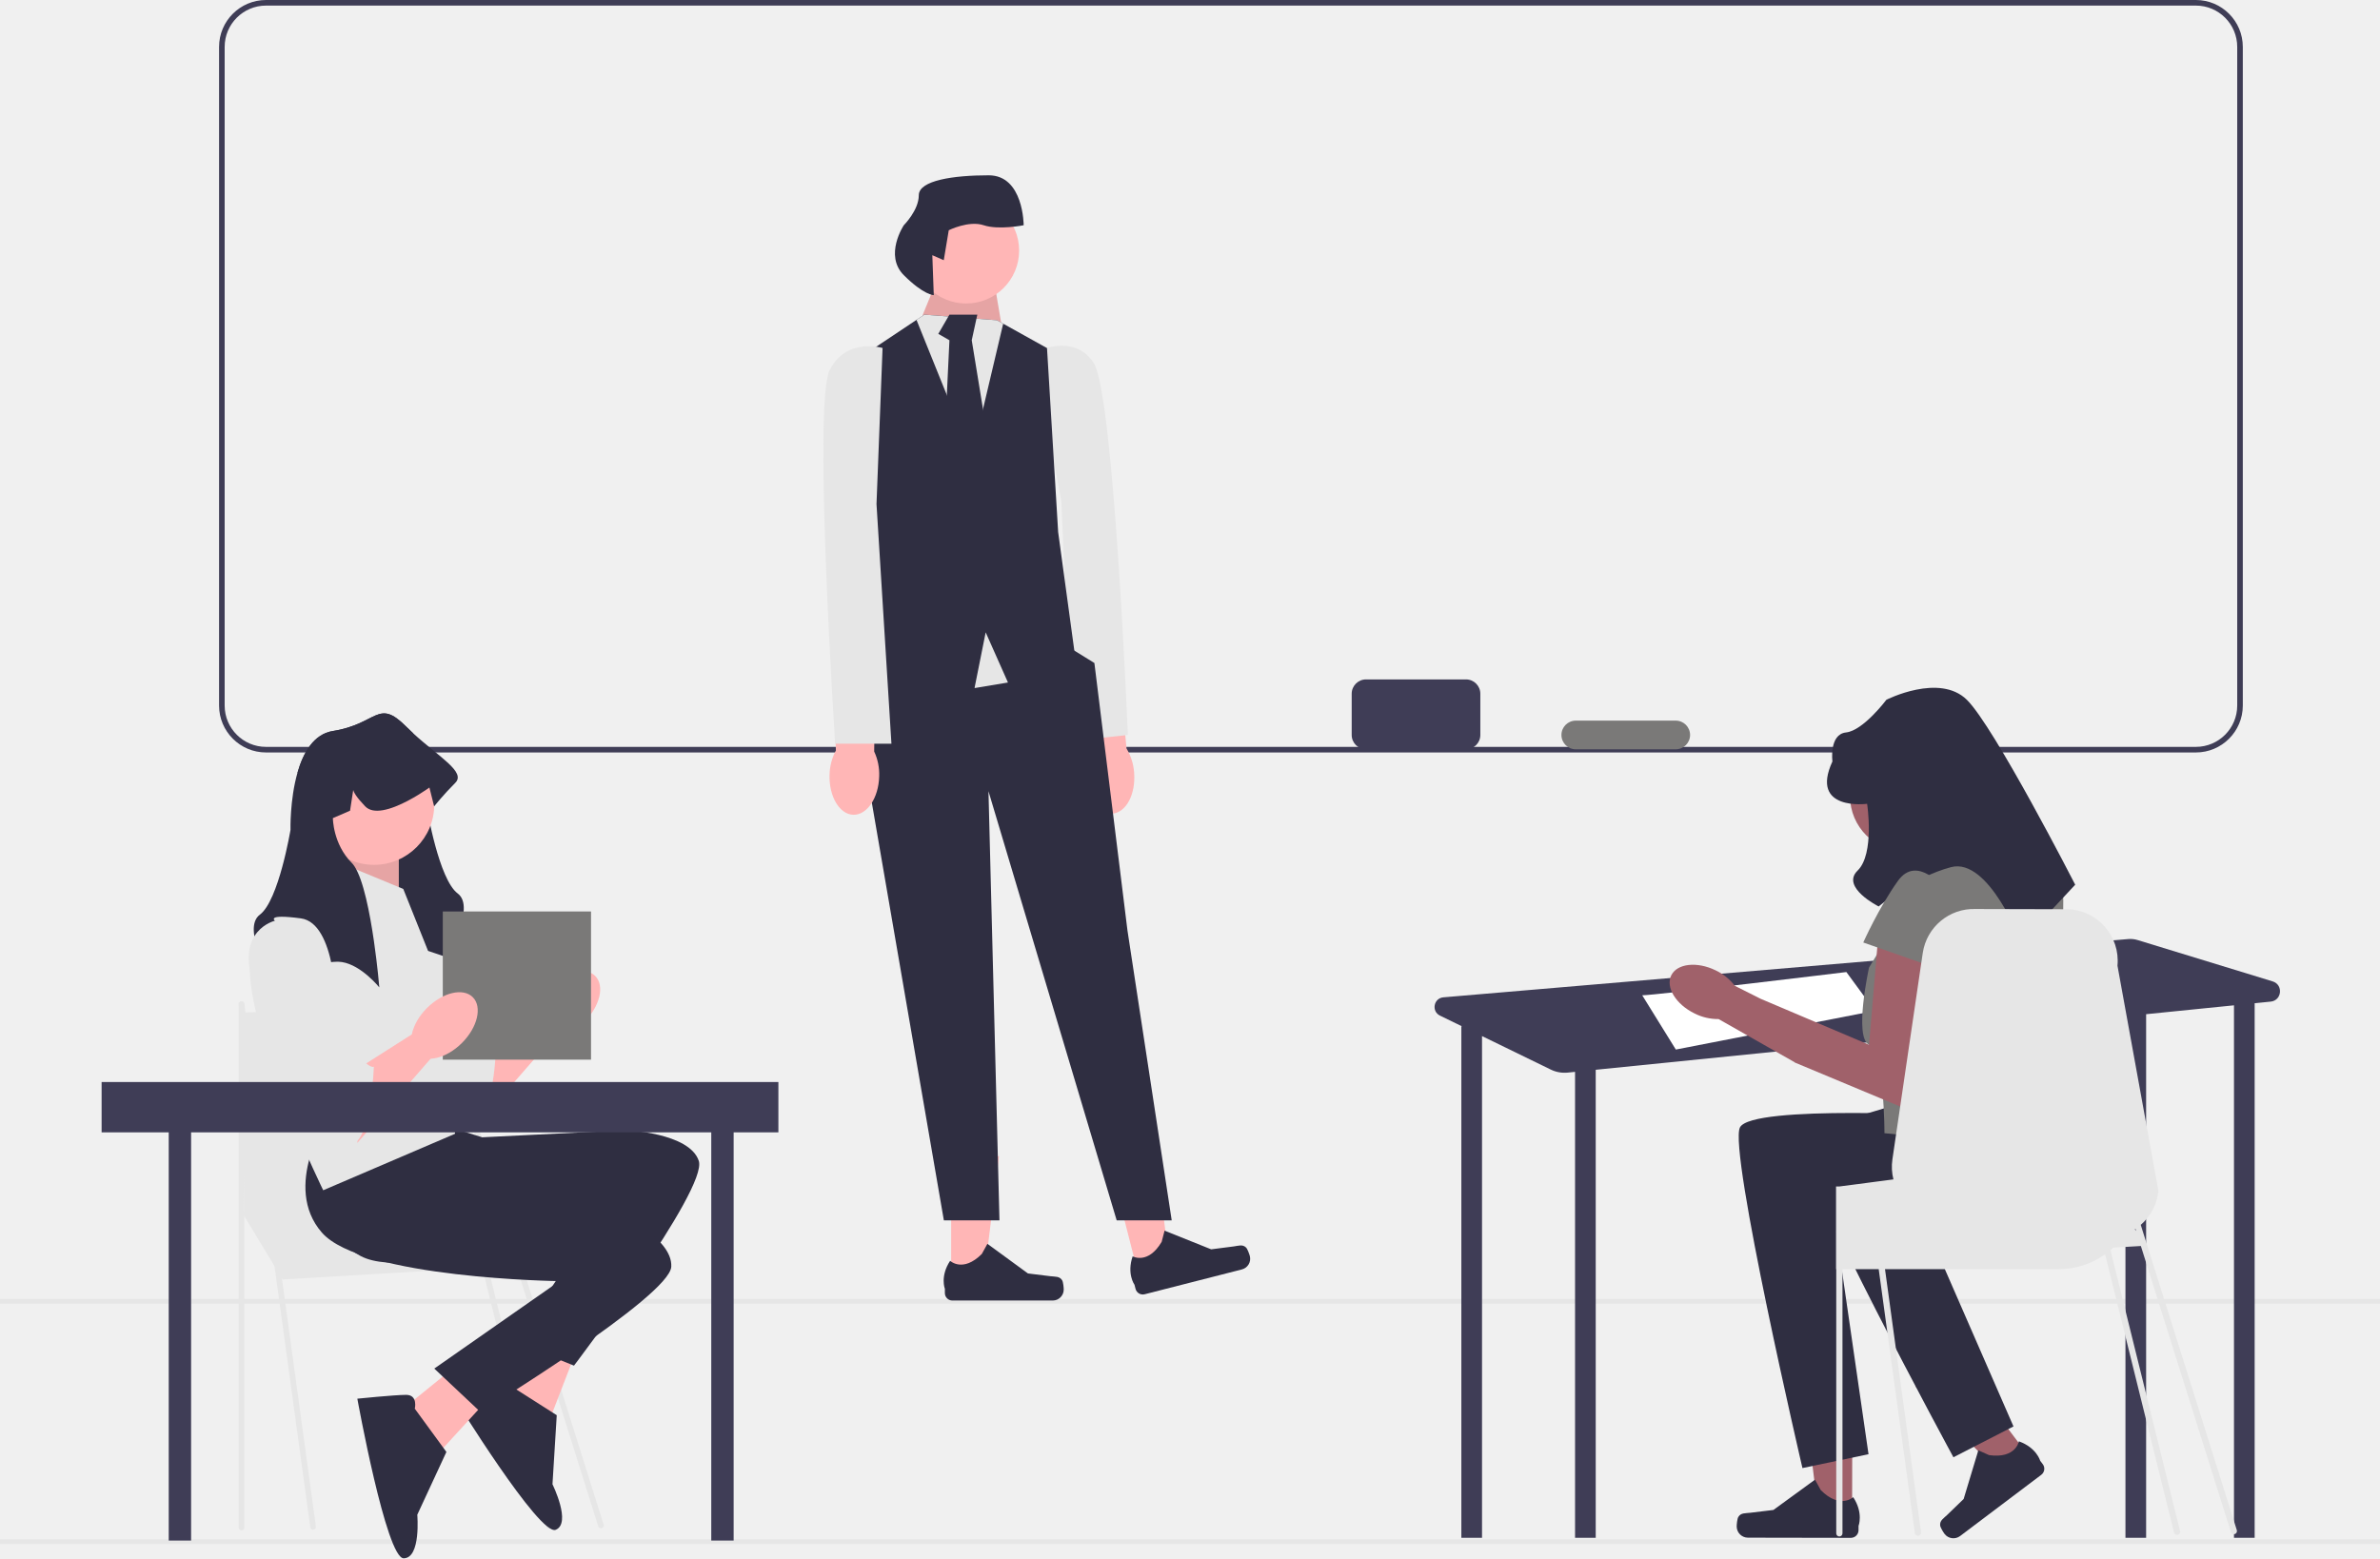
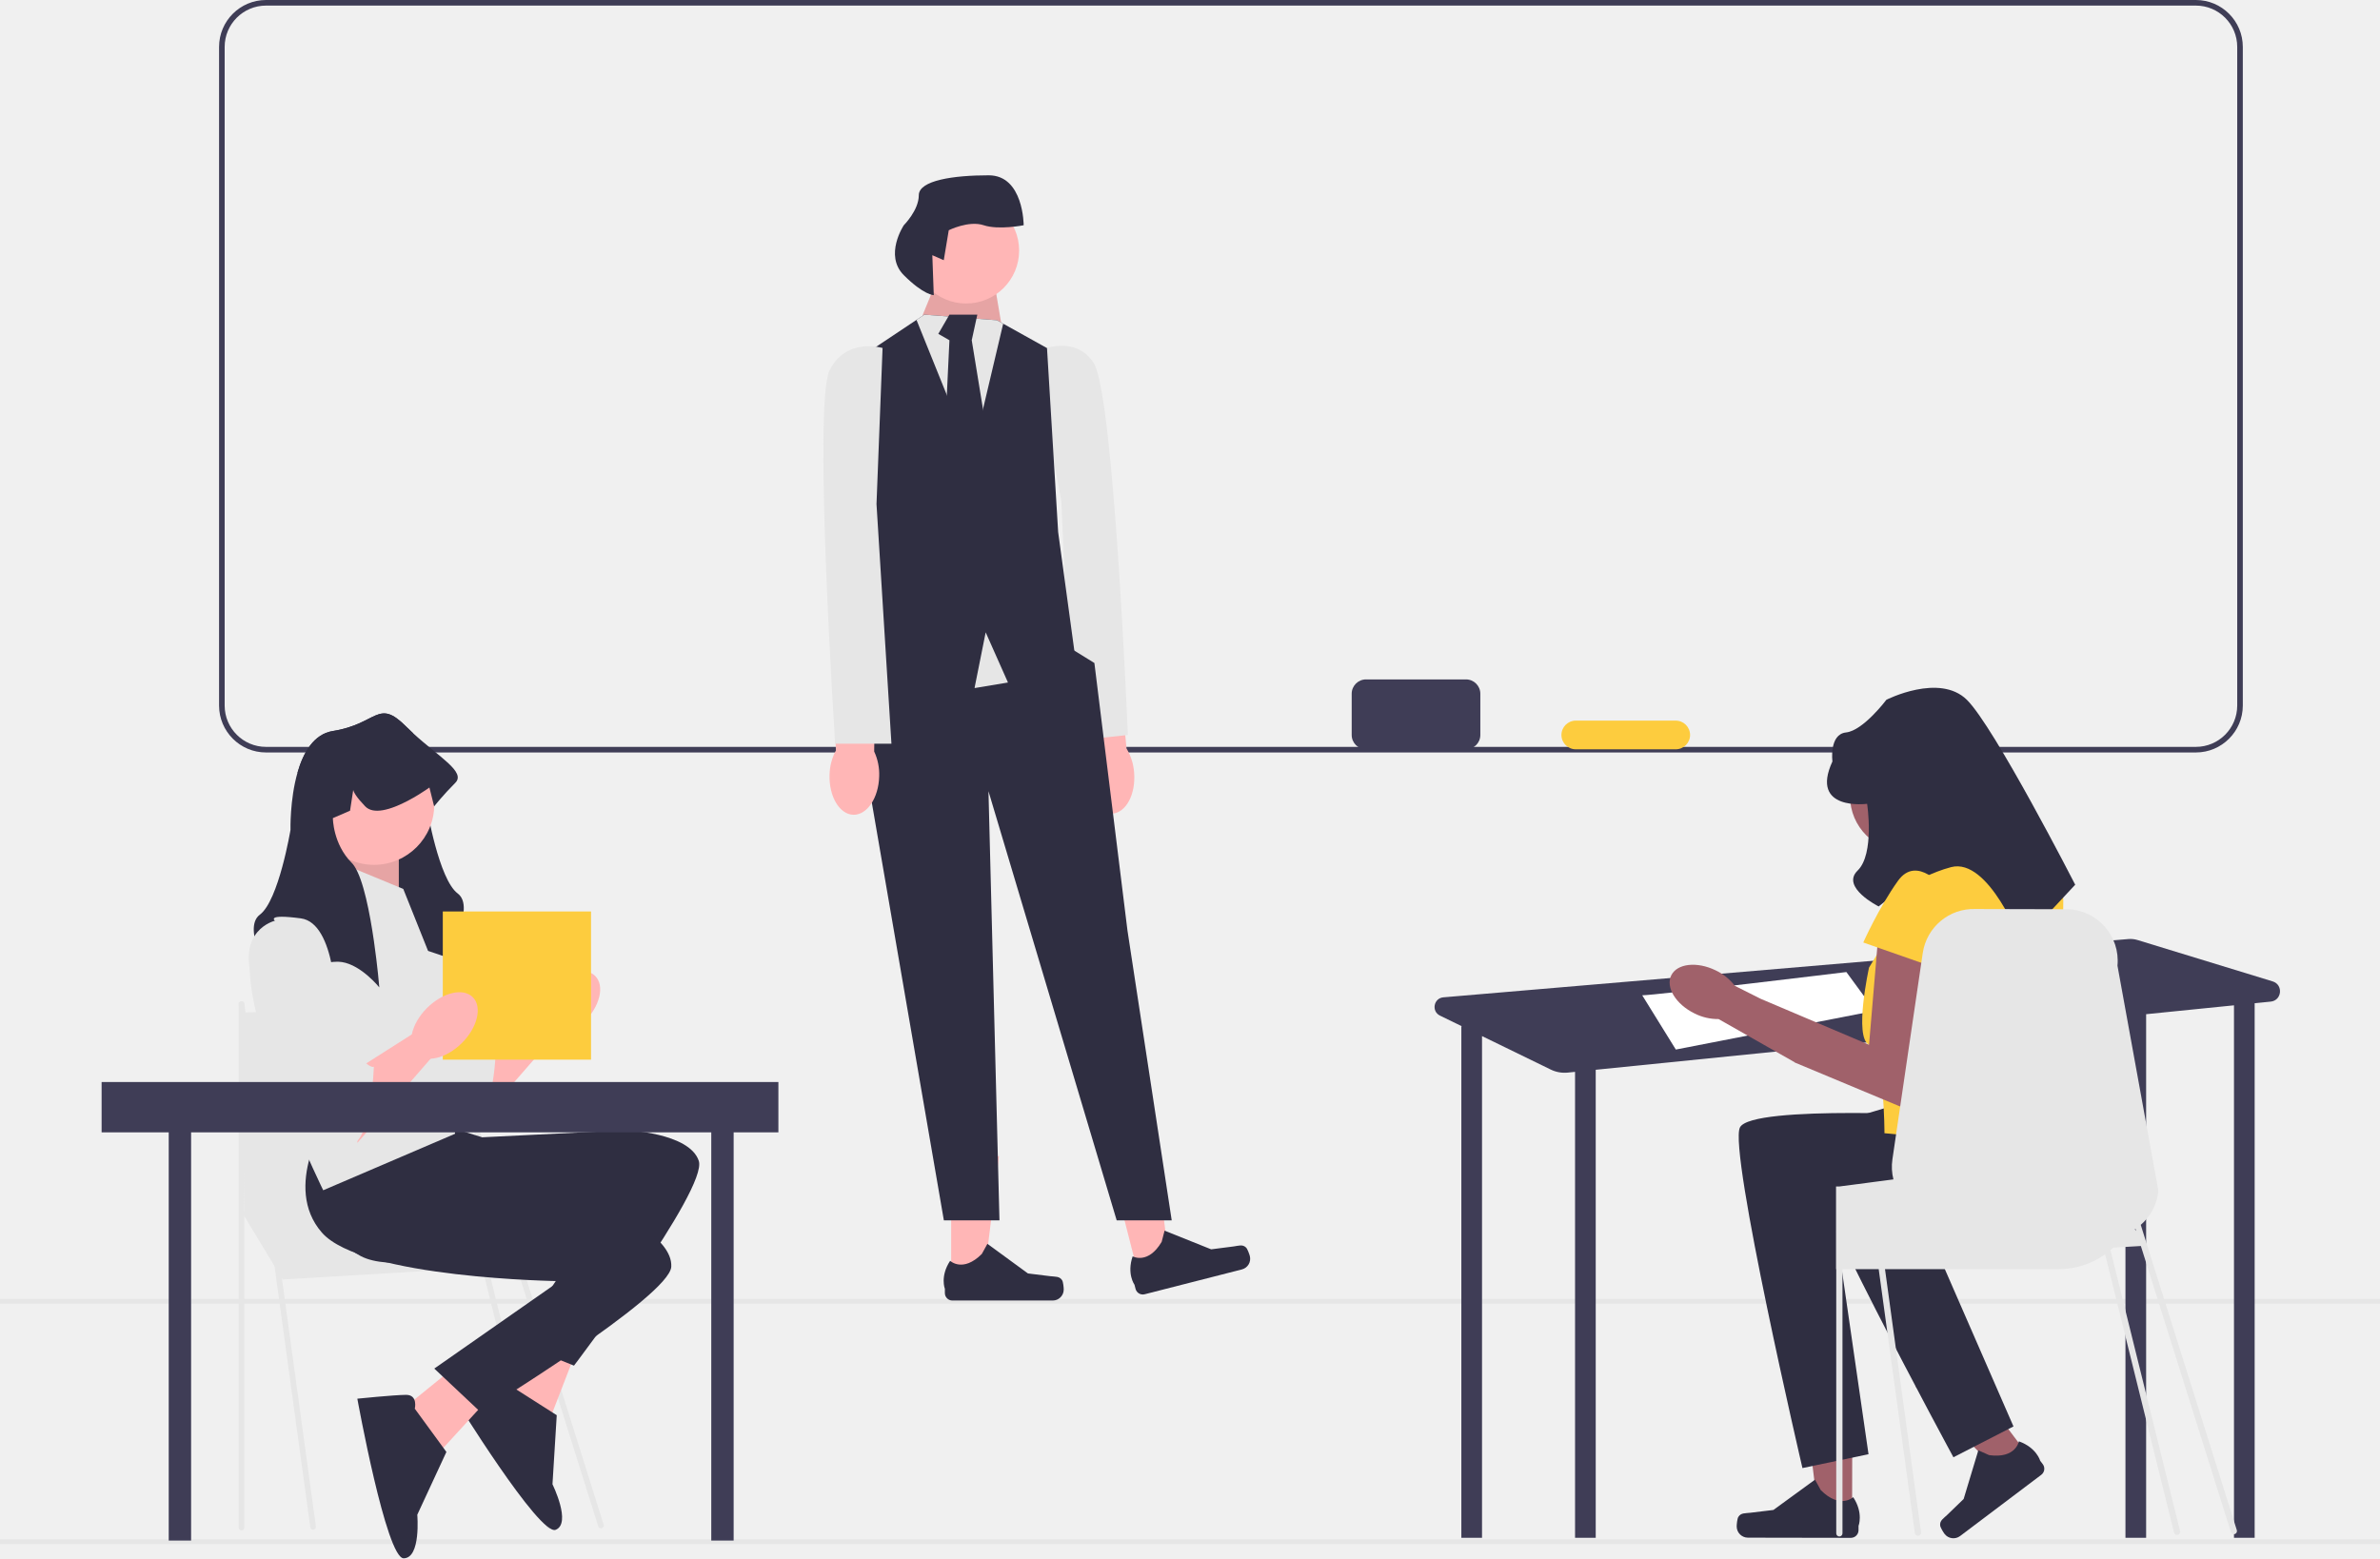
<svg xmlns="http://www.w3.org/2000/svg" width="851.034" height="557.347" viewBox="0 0 851.034 557.347">
  <path d="M785.204,269.129H95.109c-9.25,0-16.775-7.525-16.775-16.776V16.775c0-9.25,7.525-16.775,16.775-16.775H785.204c9.25,0,16.775,7.525,16.775,16.775V252.353c0,9.251-7.525,16.776-16.775,16.776ZM95.109,2c-8.147,0-14.775,6.628-14.775,14.775V252.353c0,8.147,6.628,14.776,14.775,14.776H785.204c8.147,0,14.775-6.629,14.775-14.776V16.775c0-8.147-6.628-14.775-14.775-14.775H95.109Z" fill="#3f3d56" />
  <rect id="uuid-dac6dc9f-03bc-4283-a90c-97bcdcbf45dc" y="550.557" width="851.034" height="1.683" fill="#e6e6e6" />
  <rect id="uuid-2f9646f7-bb94-4523-8d2e-fd8f0877664c" y="464.557" width="851.034" height="1.683" fill="#e6e6e6" />
  <g>
-     <path id="uuid-bb35f39c-94aa-41c4-b5d9-34ca9a9e88f1-56" d="M387.84,277.792c.611,7.68,5.069,13.59,9.957,13.2,4.887-.39,8.353-6.931,7.74-14.613-.203-3.072-1.138-6.051-2.728-8.688l-3-32.507-15.225,1.733,4.574,31.863c-1.153,2.856-1.605,5.946-1.318,9.013Z" fill="#ffb6b6" />
+     <path id="uuid-bb35f39c-94aa-41c4-b5d9-34ca9a9e88f1-20" d="M387.84,277.792c.611,7.68,5.069,13.59,9.957,13.2,4.887-.39,8.353-6.931,7.74-14.613-.203-3.072-1.138-6.051-2.728-8.688l-3-32.507-15.225,1.733,4.574,31.863c-1.153,2.856-1.605,5.946-1.318,9.013Z" fill="#ffb6b6" />
    <path d="M369.653,126.133s14.232-7.534,21.448,3.725c7.216,11.258,12.197,133.021,12.197,133.021l-20.002,2.135-3.792-85.803-9.852-53.078Z" fill="#e6e6e6" />
    <g>
      <polygon points="340.114 458.204 351.701 458.203 357.213 413.509 340.112 413.51 340.114 458.204" fill="#ffb6b6" />
      <path d="M379.814,457.941h0c.361,.608,.551,2.569,.551,3.275h0c0,2.172-1.761,3.933-3.933,3.933h-35.885c-1.482,0-2.683-1.201-2.683-2.683v-1.494s-1.775-4.49,1.88-10.025c0,0,4.542,4.334,11.33-2.454l2.002-3.626,14.489,10.596,8.031,.989c1.757,.216,3.315-.034,4.218,1.489h0Z" fill="#2f2e41" />
    </g>
    <g>
      <polygon points="407.168 456.286 418.395 453.417 412.674 408.749 396.104 412.983 407.168 456.286" fill="#ffb6b6" />
      <path d="M445.568,446.205h0c.5,.499,1.17,2.352,1.345,3.037h0c.538,2.104-.733,4.246-2.837,4.784l-34.768,8.882c-1.436,.367-2.897-.5-3.264-1.935l-.37-1.448s-2.831-3.911-.66-10.178c0,0,5.474,3.074,10.37-5.182l1.042-4.009,16.661,6.681,8.026-1.03c1.756-.225,3.203-.853,4.456,.398l0-0Z" fill="#2f2e41" />
    </g>
    <polygon points="330.527 116.525 329.978 112.538 336.508 96.59 354.449 94.597 358.323 117.428 330.527 116.525" fill="#ffb6b6" />
    <polygon points="330.527 116.525 329.978 112.538 336.508 96.59 354.449 94.597 358.323 117.428 330.527 116.525" opacity=".1" />
    <polygon points="309.596 229.158 301.622 251.086 307.602 263.047 337.505 436.481 357.385 436.481 353.453 282.982 399.303 436.481 418.979 436.481 403.157 332.82 391.329 237.132 384.155 232.7 349.466 213.21 309.596 229.158" fill="#2f2e41" />
    <polygon points="360.43 244.109 348.469 246.102 332.521 208.226 368.404 208.226 360.43 244.109" fill="#e6e6e6" />
    <polygon points="384.352 234.141 360.43 244.109 352.456 226.167 348.469 246.102 306.605 232.626 312.586 208.226 306.605 128.486 327.717 114.412 330.527 112.538 356.443 114.532 358.715 115.768 374.384 124.499 378.371 190.285 384.352 234.141" fill="#2f2e41" />
    <polygon points="358.715 115.768 347.472 163.372 327.717 114.412 330.527 112.538 356.443 114.532 358.715 115.768" fill="#e6e6e6" />
    <polygon points="339.498 112.538 335.511 119.405 339.498 121.694 337.505 163.496 345.479 174.337 353.453 158.315 347.472 121.694 349.466 112.538 339.498 112.538" fill="#2f2e41" />
    <circle cx="345.479" cy="89.613" r="18.938" fill="#ffb6b6" />
    <path d="M333.376,91.274l4.092,1.786,1.786-10.715s7.143-3.572,12.501-1.786,14.287,0,14.287,0c0,0,0-17.858-12.501-17.858s-25.002,1.786-25.002,7.143-5.358,10.715-5.358,10.715c0,0-7.143,10.715,0,17.858,7.143,7.143,10.715,7.143,10.715,7.143l-.52-14.287Z" fill="#2f2e41" />
-     <path id="uuid-97233535-ec91-4408-928f-bf1e5273ca3e-57" d="M296.629,277.232c-.208,7.701,3.598,14.051,8.499,14.183s9.041-6.005,9.248-13.709c.125-3.076-.489-6.138-1.79-8.928l.468-32.642-15.323,.107,1.166,32.168c-1.45,2.717-2.227,5.742-2.268,8.822Z" fill="#ffb6b6" />
+     <path id="uuid-97233535-ec91-4408-928f-bf1e5273ca3e-21" d="M296.629,277.232c-.208,7.701,3.598,14.051,8.499,14.183s9.041-6.005,9.248-13.709c.125-3.076-.489-6.138-1.79-8.928l.468-32.642-15.323,.107,1.166,32.168c-1.45,2.717-2.227,5.742-2.268,8.822Z" fill="#ffb6b6" />
    <path d="M315.586,124.462s-12.958-3.987-18.938,7.974c-5.98,11.961,1.994,133.564,1.994,133.564h20.115l-5.339-85.72,2.168-55.818Z" fill="#e6e6e6" />
  </g>
  <g>
    <path d="M812.657,351.008l-48.322-14.792c-1.069-.327-2.19-.447-3.304-.352l-244.902,20.843c-3.492,.297-4.369,5.007-1.219,6.542l7.845,3.822h-.209v182.952h7.392v-179.452l24.586,11.978c1.881,.916,3.98,1.291,6.062,1.08l2.616-.264v166.659h7.392v-167.405l189.42-19.133v186.539h7.392v-187.285l31.416-3.173v190.459h7.392v-191.205l5.731-.579c4.024-.406,4.579-6.046,.712-7.229Z" fill="#3f3d56" />
    <path d="M587.226,355.982c4.62,0,72.996-8.316,72.996-8.316l10.164,13.86-71.148,13.86-12.012-19.404Z" fill="#fff" />
    <g>
      <polygon points="662.269 542.917 650.39 542.895 644.818 497.064 662.35 497.096 662.269 542.917" fill="#a0616a" />
      <path d="M621.57,542.577h0c-.371,.622-.57,2.633-.571,3.357h0c-.004,2.227,1.798,4.035,4.025,4.039l36.789,.063c1.519,.003,2.753-1.227,2.755-2.746l.003-1.532s1.828-4.6-1.909-10.281c0,0-4.665,4.435-11.611-2.536l-2.046-3.721-14.873,10.838-8.235,.999c-1.802,.219-3.398-.04-4.327,1.519h-0Z" fill="#2f2e41" />
    </g>
    <g>
      <polygon points="726.027 521.605 716.655 528.674 684.925 495.887 698.759 485.453 726.027 521.605" fill="#a0616a" />
      <path d="M693.757,545.615h0c.079,.712,1.122,2.414,1.553,2.986h0c1.325,1.757,3.824,2.107,5.581,.781l29.024-21.895c1.198-.904,1.437-2.609,.533-3.807l-.912-1.208s-1.304-4.715-7.637-6.961c0,0-1.03,6.277-10.661,4.928l-3.831-1.712-5.253,17.411-5.892,5.7c-1.289,1.247-2.702,1.995-2.504,3.778l-0,0Z" fill="#2f2e41" />
    </g>
    <path d="M701.2,284.74c0,10.955-8.881,19.835-19.835,19.835-10.955,0-19.835-8.881-19.835-19.835s8.881-19.835,19.835-19.835,19.835,8.881,19.835,19.835Z" fill="#a0616a" />
    <path d="M699.331,399.107s-73.032-4.134-77.166,4.134,22.348,121.833,22.348,121.833l23.627-4.952-11.526-79.677s60.943,16.14,69.211-3.151c8.268-19.291,5.888-26.475,5.888-26.475l-32.382-11.713Z" fill="#2f2e41" />
    <path d="M718.043,385.229s-71.524,15.333-73.323,24.4,53.781,111.581,53.781,111.581l21.475-11.025-32.192-73.789s63.042-.557,65.912-21.348c2.87-20.791-1.326-27.089-1.326-27.089l-34.327-2.729Z" fill="#2f2e41" />
-     <path d="M726.202,307.472h-34.362l-23.512,38.583s-5.512,24.933,0,27.624c5.512,2.691,5.512,31.628,5.512,31.628l57.874,5.512s8.268-86.811,5.512-95.079c-2.756-8.268-11.024-8.268-11.024-8.268Z" fill="#7a7978" />
+     <path d="M726.202,307.472h-34.362l-23.512,38.583s-5.512,24.933,0,27.624c5.512,2.691,5.512,31.628,5.512,31.628l57.874,5.512s8.268-86.811,5.512-95.079c-2.756-8.268-11.024-8.268-11.024-8.268Z" fill="#fdcc3e" />
    <path d="M671.772,332.965l-3.445,40.715-38.747-16.445-9.248-4.651c-1.811-2.362-4.162-4.256-6.855-5.523-6.697-3.264-13.807-2.455-15.884,1.805-2.077,4.261,1.667,10.36,8.363,13.622,2.658,1.341,5.599,2.025,8.576,1.996l27.058,15.368,.032-.06,.12,.214,42.432,17.722,9.763-53.449-22.165-11.315Z" fill="#a0616a" />
    <path d="M667.638,287.492s-20.669,2.756-12.402-15.158c0,0-1.261-9.711,4.882-10.367s14.41-11.68,14.41-11.68c0,0,18.955-9.646,28.769,0,9.814,9.646,38.751,66.142,38.751,66.142l-19.291,20.669s-11.598-30.489-25.09-26.957c-13.493,3.532-25.894,14.062-25.894,14.062,0,0-13.693-6.853-7.535-12.825,6.157-5.973,3.401-23.886,3.401-23.886Z" fill="#2f2e41" />
-     <path d="M695.197,317.807s-9.646-12.402-16.536-2.756c-6.89,9.646-12.402,22.047-12.402,22.047l27.559,9.646,1.378-28.937Z" fill="#7a7978" />
+     <path d="M695.197,317.807s-9.646-12.402-16.536-2.756c-6.89,9.646-12.402,22.047-12.402,22.047l27.559,9.646,1.378-28.937Z" fill="#fdcc3e" />
    <path d="M799.836,547.279l-32.019-101.77,.005-0h.074l-.129-.166-.003-.004-2.281-7.249,.001-.001c3.474-2.994,5.84-7.272,6.311-12.197l-14.636-80.499c1.007-10.571-7.096-19.811-17.713-20.189l-33.024-.083c-9.388-.333-17.519,6.449-18.887,15.745l-.73,4.934-10.118,68.829c-.37,2.476-.222,4.916,.36,7.198l-7.281,.952-2.208,.296-8.732,1.137-.028,.009-1.09,.139h-1.183v29.568h.074v94.507c0,.61,.499,1.109,1.109,1.109,.619,0,1.118-.499,1.118-1.109v-94.507h12.954l12.927,94.396c.083,.554,.554,.961,1.109,.961,.046,0,.102,0,.148-.009,.61-.083,1.035-.647,.952-1.257l-12.881-94.091h62.157c6.172,0,11.891-1.959,16.547-5.312l24.645,99.535c.128,.504,.581,.838,1.078,.838,.091,0,.183-.011,.275-.034,.596-.152,.956-.758,.804-1.353l-24.883-100.497c.331-.276,.662-.57,.975-.873l9.893-.582,32.186,102.3c.149,.475,.588,.779,1.061,.779,.111,0,.223-.017,.334-.052,.586-.185,.912-.81,.728-1.396Zm-36.468-107.61c.083-.046,.157-.102,.231-.148l.001-0,.238,.756-.469-.607Z" fill="#e6e6e6" />
  </g>
  <g>
    <g>
      <polygon points="171.565 374.775 193.114 361.071 201.875 366.355 171.565 401.183 171.565 374.775" fill="#ffb6b6" />
      <path d="M142.097,321.733s-14.313,3.368-7.577,22.732,28.626,59.778,35.361,57.252c6.736-2.526,7.577-27.784,7.577-27.784,0,0-.842,.842-4.21-2.526-3.368-3.368-3.368-1.83-3.368-5.546s-2.755-6.47-2.755-6.47l-3.139-6.507s0-30.31-12.629-31.994c-12.629-1.684-9.261,.842-9.261,.842Z" fill="#e6e6e6" />
      <ellipse cx="202.717" cy="359.199" rx="14.313" ry="8.84" transform="translate(-194.6175 248.5495) rotate(-45)" fill="#ffb6b6" />
    </g>
    <g>
      <polygon points="86.348 433.29 101.052 457.628 186.741 452.557 163.925 423.149 86.348 433.29" fill="#e6e6e6" />
      <path d="M111.952,547.12c-.499,0-.934-.368-1.003-.876l-25.605-187.007c-.076-.555,.312-1.067,.867-1.142,.555-.08,1.066,.312,1.142,.867l25.605,187.007c.076,.555-.312,1.067-.867,1.142-.047,.006-.093,.009-.139,.009Z" fill="#e6e6e6" />
      <path d="M86.348,547.358c-.56,0-1.014-.454-1.014-1.014v-187.209c0-.56,.454-1.014,1.014-1.014,.56,0,1.014,.454,1.014,1.014v187.209c0,.56-.454,1.014-1.014,1.014Z" fill="#e6e6e6" />
      <path d="M214.882,546.613c-.431,0-.831-.277-.967-.71l-60.591-192.584c-.168-.534,.129-1.104,.663-1.272,.534-.167,1.104,.129,1.272,.663l60.591,192.584c.168,.534-.129,1.104-.663,1.272-.101,.032-.204,.047-.305,.047Z" fill="#e6e6e6" />
      <path d="M196.374,546.85c-.453,0-.865-.305-.982-.764l-42.084-169.969c-.138-.543,.19-1.095,.733-1.233,.544-.137,1.095,.19,1.233,.733l42.084,169.969c.138,.543-.19,1.095-.733,1.233-.084,.021-.168,.031-.251,.031Z" fill="#e6e6e6" />
      <polygon points="86.348 362.117 156.573 361.037 169.502 434.811 87.362 434.811 86.348 362.117" fill="#e6e6e6" />
    </g>
    <g>
      <polygon points="194.266 470.597 176.568 501.755 197.117 506.279 205.684 484.118 194.266 470.597" fill="#ffb6b6" />
      <path d="M182.925,495.873s-.688-5.081-4.731-3.469-15.711,7.605-15.711,7.605c0,0,30.434,49.451,36.209,47.147,5.776-2.304-1.138-16.282-1.138-16.282l1.526-24.709-16.155-10.293Z" fill="#2f2e41" />
      <path d="M115.997,410.136s-6.315,29.047,13.05,39.15c19.365,10.103,85.457-14.734,85.457-14.734l-30.31,45.415,21.049,8.469s47.991-63.146,44.623-73.249c-3.368-10.103-26.1-10.945-26.1-10.945l-51.358,2.526-13.471-4.21-42.939,7.577Z" fill="#2f2e41" />
    </g>
    <g>
      <polygon points="168.084 484.425 140.261 507.008 157.755 518.699 173.798 501.174 168.084 484.425" fill="#ffb6b6" />
      <path d="M148.322,503.842s1.208-4.983-3.144-4.952-17.402,1.367-17.402,1.367c0,0,10.353,57.135,16.571,57.091,6.218-.044,4.865-15.58,4.865-15.58l10.412-22.459-11.302-15.466Z" fill="#2f2e41" />
      <path d="M117.181,399.629s-16.451,24.758-2.091,41.215c14.361,16.457,84.96,17.372,84.96,17.372l-44.758,31.272,16.524,15.548s67.678-41.354,68.218-51.99c.54-10.636-20.328-19.692-20.328-19.692l-48.757-16.336-11.016-8.823-42.753-8.567Z" fill="#2f2e41" />
    </g>
    <path d="M159.443,342.284s-15.997-5.894-23.574-5.894c-.724,0-1.44,.084-2.155,.236-4.85,1.027-9.312,5.195-11.45,7.468-.834,.892-1.313,1.49-1.313,1.49,0,0,.051-.581,.152-1.6,.497-5.355,2.332-22.926,5.624-34.174,1.179-4.016,2.534-7.224,4.092-8.781,3.629-3.637,5.304-7.998,6.079-11.248,.657-2.787,.657-4.749,.657-4.749l-6.138-2.644-1.137-7.426c-.202,.876-1.137,2.585-4.277,5.86-.269,.278-.564,.514-.876,.716-4.53,2.846-13.766-2.105-18.742-5.22,2.071-7.199,5.826-13.783,12.646-14.86,15.997-2.526,15.997-11.787,26.1-1.684,.834,.834,1.675,1.633,2.517,2.408,3.233,6.18,4.412,14.465,4.833,20.223,.303,4.033,.227,6.837,.227,6.837,0,0,4.21,25.258,10.945,30.31,6.736,5.052-4.21,22.732-4.21,22.732Z" fill="#2f2e41" />
    <polygon points="128.292 301.871 116.915 318.558 142.605 325.446 142.605 301.871 128.292 301.871" fill="#ffb6b6" />
    <polygon points="128.292 301.871 116.915 318.558 142.605 325.446 142.605 301.871 128.292 301.871" opacity=".1" />
    <path d="M144.202,317.944l-24.416-10.103s-32.836,14.313-30.31,42.097c2.526,27.784,26.1,75.775,26.1,75.775l47.149-20.207-5.052-53.884-13.471-33.678Z" fill="#e6e6e6" />
    <circle cx="133.734" cy="287.78" r="21.541" fill="#ffb6b6" />
    <path d="M162.811,279.981c-4.21,4.21-7.577,8.419-7.577,8.419l-1.684-6.736s-.387,.286-1.069,.741c-2.669,1.819-9.834,6.39-15.584,7.375-2.559,.438-4.833,.16-6.315-1.381-3.14-3.275-4.075-4.984-4.277-5.86l-1.137,7.426-6.138,2.644s0,9.244,6.736,15.997c.328,.328,.648,.732,.96,1.204,3.216,4.85,5.523,16.721,6.988,26.816,1.297,8.975,1.92,16.536,1.92,16.536,0,0-6.373-7.982-13.37-9.068-.387-.059-.775-.101-1.162-.109-.126-.017-.261-.017-.387-.017-7.577,0-23.574,5.894-23.574,5.894,0,0-10.945-17.681-4.21-22.732,6.736-5.052,10.945-30.31,10.945-30.31,0,0-.278-10.811,2.509-20.501,2.071-7.199,5.826-13.783,12.646-14.86,15.997-2.526,15.997-11.787,26.1-1.684,.834,.834,1.675,1.633,2.517,2.408,9.413,8.655,19.028,13.934,15.163,17.799Z" fill="#2f2e41" />
    <rect x="60.334" y="393" width="8" height="158" fill="#3f3d56" />
    <rect x="254.334" y="393" width="8" height="158" fill="#3f3d56" />
-     <rect x="158.334" y="326" width="53" height="53" fill="#7a7978" />
+     <rect x="158.334" y="326" width="53" height="53" fill="#fdcc3e" />
    <g>
      <polygon points="127.784 382.352 149.333 368.648 158.094 373.933 127.784 408.761 127.784 382.352" fill="#ffb6b6" />
      <path d="M98.316,329.31s-14.313,3.368-7.577,22.732c6.736,19.365,28.626,59.778,35.361,57.252,6.736-2.526,7.577-27.784,7.577-27.784,0,0-.842,.842-4.21-2.526-3.368-3.368-3.368-1.83-3.368-5.546s-2.755-6.47-2.755-6.47l-3.139-6.507s0-30.31-12.629-31.994c-12.629-1.684-9.261,.842-9.261,.842Z" fill="#e6e6e6" />
      <ellipse cx="158.936" cy="366.776" rx="14.313" ry="8.84" transform="translate(-212.7987 219.8111) rotate(-45)" fill="#ffb6b6" />
    </g>
    <rect x="36.334" y="387" width="242" height="18" fill="#3f3d56" />
  </g>
  <rect x="483.334" y="243" width="46" height="25" rx="5.13" ry="5.13" fill="#3f3d56" />
-   <rect x="558.334" y="257.74" width="46" height="10.26" rx="5.13" ry="5.13" fill="#7a7978" />
+   <rect x="558.334" y="257.74" width="46" height="10.26" rx="5.13" ry="5.13" fill="#fdcc3e" />
</svg>
